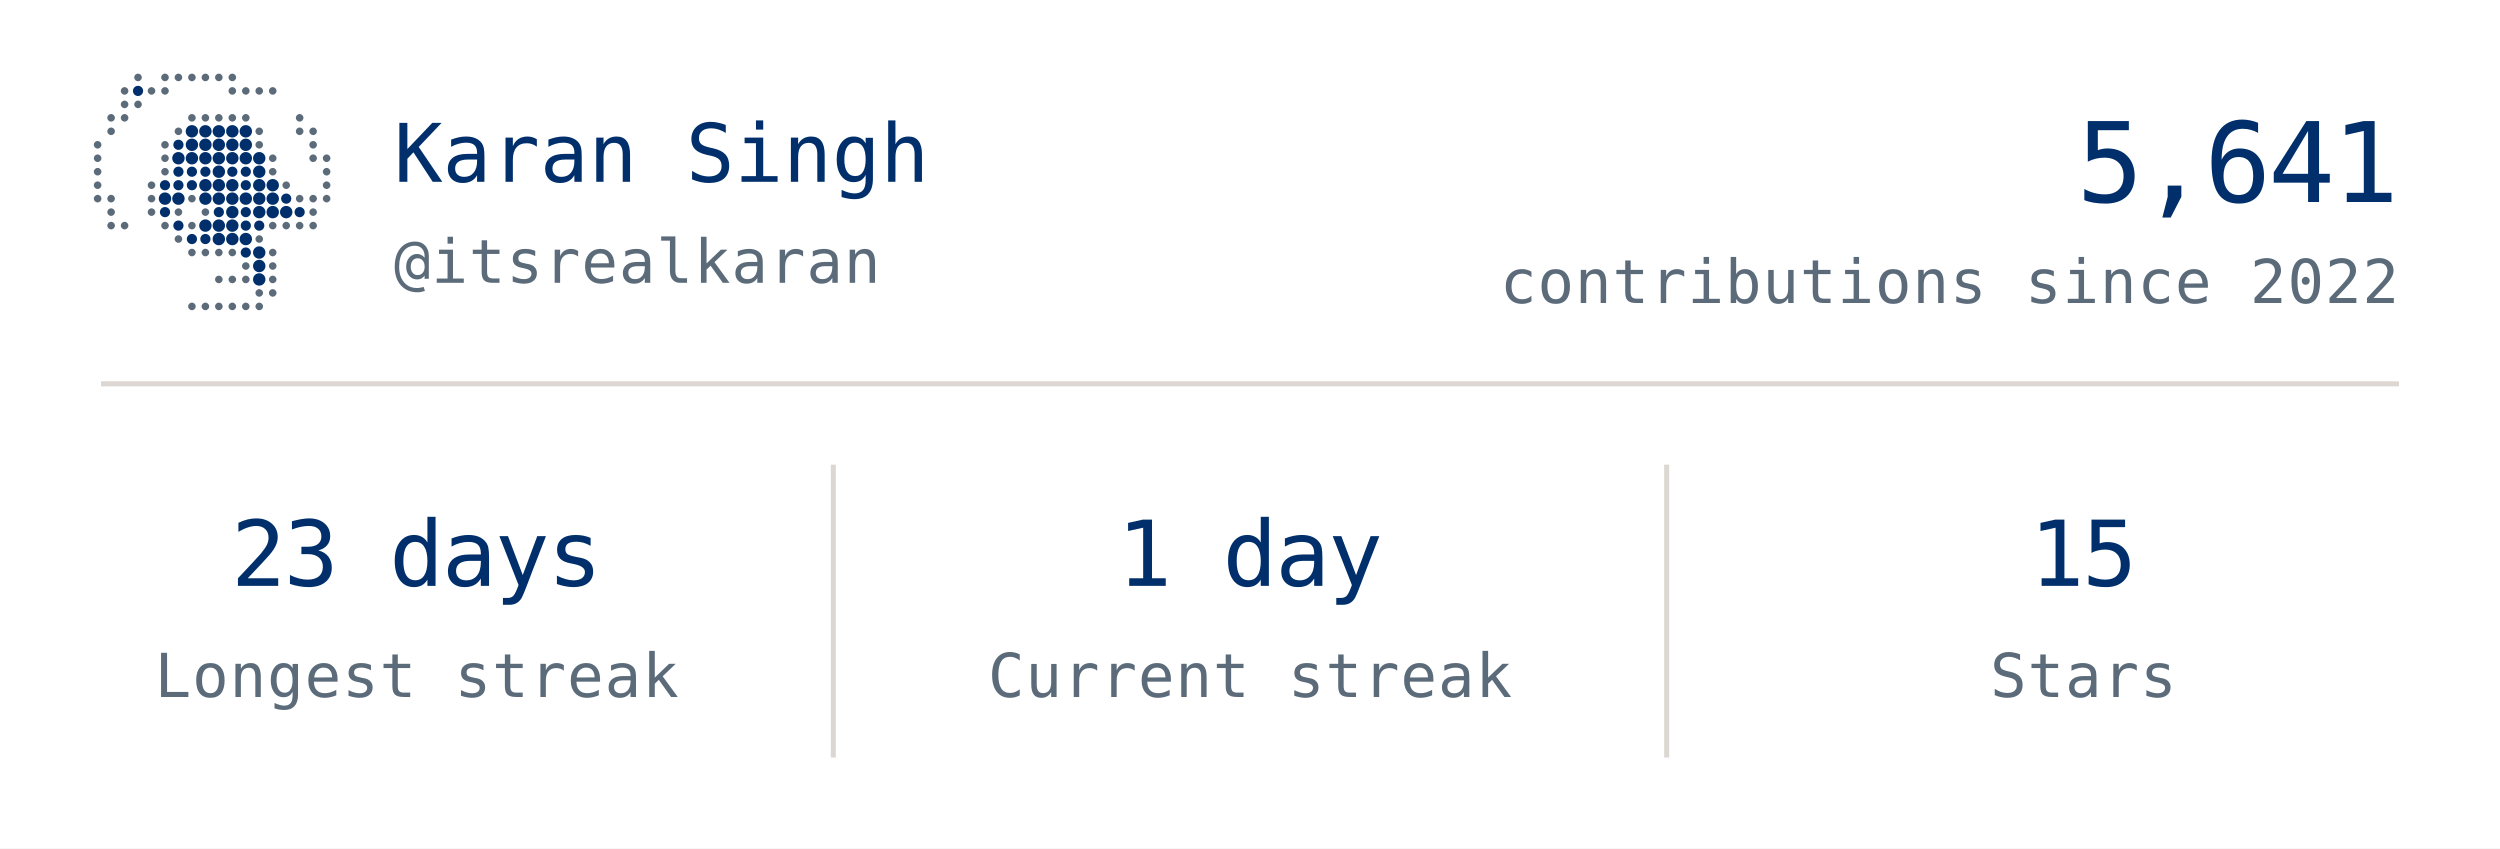
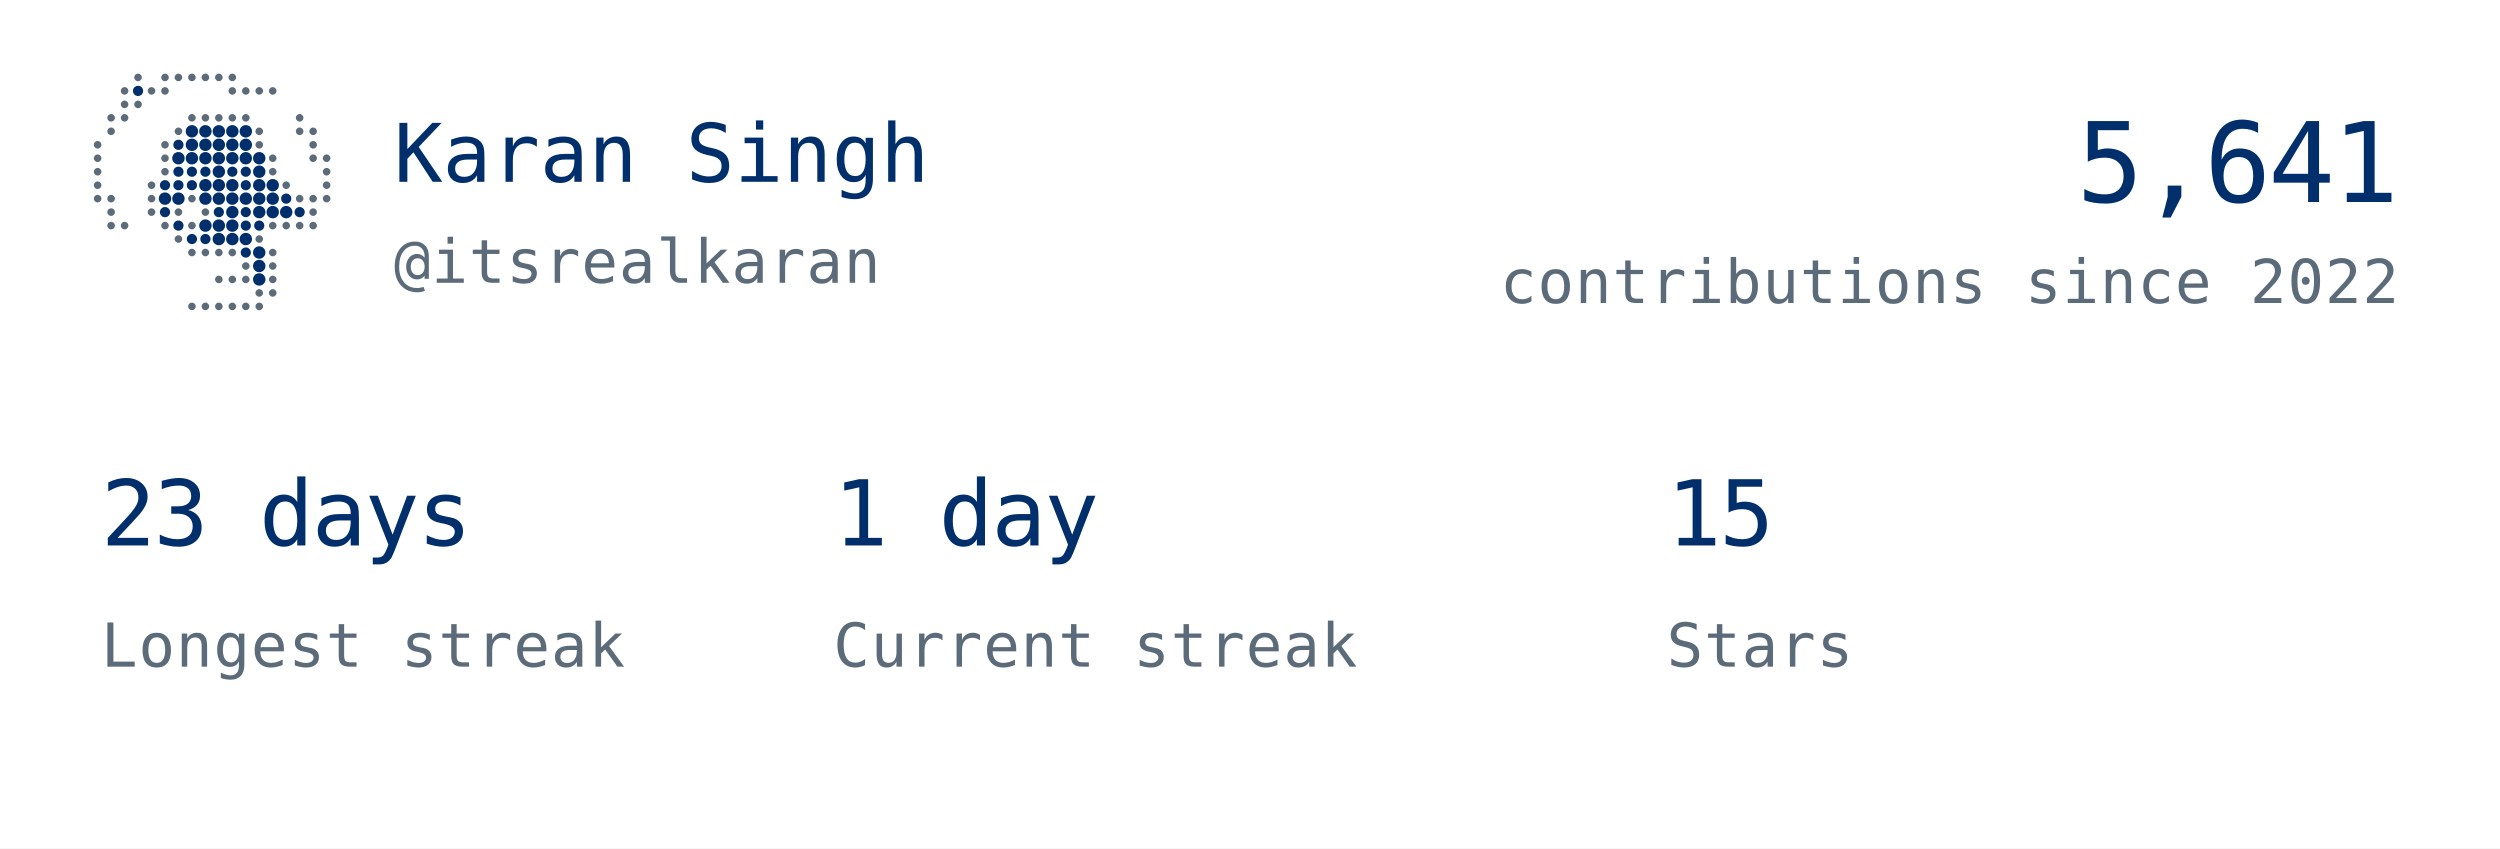
<svg xmlns="http://www.w3.org/2000/svg" width="495" height="168" viewBox="0 0 495 168" role="img">
  <rect width="495" height="168" fill="#FFFFFF" />
  <rect x="20" y="20" width="0" height="0" fill="#002F6C" />
  <circle cx="27.33" cy="15.33" r="0.75" fill="#5C6B7A" />
  <circle cx="32.67" cy="15.33" r="0.75" fill="#5C6B7A" />
  <circle cx="35.33" cy="15.33" r="0.75" fill="#5C6B7A" />
  <circle cx="38.00" cy="15.33" r="0.75" fill="#5C6B7A" />
  <circle cx="40.67" cy="15.33" r="0.75" fill="#5C6B7A" />
  <circle cx="43.33" cy="15.33" r="0.75" fill="#5C6B7A" />
  <circle cx="46.00" cy="15.33" r="0.75" fill="#5C6B7A" />
  <circle cx="24.67" cy="18.00" r="0.75" fill="#5C6B7A" />
  <circle cx="27.33" cy="18.00" r="1.01" fill="#002F6C" />
  <circle cx="30.00" cy="18.00" r="0.75" fill="#5C6B7A" />
  <circle cx="32.67" cy="18.00" r="0.75" fill="#5C6B7A" />
  <circle cx="46.00" cy="18.00" r="0.75" fill="#5C6B7A" />
  <circle cx="48.67" cy="18.00" r="0.75" fill="#5C6B7A" />
  <circle cx="51.33" cy="18.00" r="0.75" fill="#5C6B7A" />
  <circle cx="54.00" cy="18.00" r="0.75" fill="#5C6B7A" />
  <circle cx="24.67" cy="20.67" r="0.75" fill="#5C6B7A" />
  <circle cx="27.33" cy="20.67" r="0.75" fill="#5C6B7A" />
  <circle cx="22.00" cy="23.33" r="0.75" fill="#5C6B7A" />
  <circle cx="24.67" cy="23.33" r="0.75" fill="#5C6B7A" />
  <circle cx="38.00" cy="23.33" r="0.75" fill="#5C6B7A" />
  <circle cx="40.67" cy="23.33" r="0.75" fill="#5C6B7A" />
  <circle cx="43.33" cy="23.33" r="0.75" fill="#5C6B7A" />
  <circle cx="46.00" cy="23.33" r="0.75" fill="#5C6B7A" />
  <circle cx="48.67" cy="23.33" r="0.75" fill="#5C6B7A" />
  <circle cx="59.33" cy="23.33" r="0.75" fill="#5C6B7A" />
  <circle cx="22.00" cy="26.00" r="0.75" fill="#5C6B7A" />
  <circle cx="35.33" cy="26.00" r="0.75" fill="#5C6B7A" />
  <circle cx="38.00" cy="26.00" r="1.23" fill="#002F6C" />
  <circle cx="40.67" cy="26.00" r="1.23" fill="#002F6C" />
  <circle cx="43.33" cy="26.00" r="1.23" fill="#002F6C" />
  <circle cx="46.00" cy="26.00" r="1.23" fill="#002F6C" />
  <circle cx="48.67" cy="26.00" r="1.23" fill="#002F6C" />
  <circle cx="51.33" cy="26.00" r="0.75" fill="#5C6B7A" />
  <circle cx="59.33" cy="26.00" r="0.75" fill="#5C6B7A" />
  <circle cx="62.00" cy="26.00" r="0.75" fill="#5C6B7A" />
  <circle cx="19.33" cy="28.67" r="0.75" fill="#5C6B7A" />
  <circle cx="32.67" cy="28.67" r="0.75" fill="#5C6B7A" />
  <circle cx="35.33" cy="28.67" r="1.01" fill="#002F6C" />
  <circle cx="38.00" cy="28.67" r="1.23" fill="#002F6C" />
  <circle cx="40.67" cy="28.67" r="1.23" fill="#002F6C" />
  <circle cx="43.33" cy="28.67" r="1.23" fill="#002F6C" />
  <circle cx="46.00" cy="28.67" r="1.23" fill="#002F6C" />
  <circle cx="48.67" cy="28.67" r="1.23" fill="#002F6C" />
  <circle cx="51.33" cy="28.67" r="0.75" fill="#5C6B7A" />
  <circle cx="62.00" cy="28.67" r="0.75" fill="#5C6B7A" />
  <circle cx="19.33" cy="31.33" r="0.75" fill="#5C6B7A" />
  <circle cx="32.67" cy="31.33" r="0.75" fill="#5C6B7A" />
  <circle cx="35.33" cy="31.33" r="1.23" fill="#002F6C" />
  <circle cx="38.00" cy="31.33" r="1.23" fill="#002F6C" />
  <circle cx="40.67" cy="31.33" r="1.23" fill="#002F6C" />
  <circle cx="43.33" cy="31.33" r="1.23" fill="#002F6C" />
  <circle cx="46.00" cy="31.33" r="1.23" fill="#002F6C" />
  <circle cx="48.67" cy="31.33" r="1.23" fill="#002F6C" />
  <circle cx="51.33" cy="31.33" r="1.23" fill="#002F6C" />
  <circle cx="54.00" cy="31.33" r="0.75" fill="#5C6B7A" />
  <circle cx="62.00" cy="31.33" r="0.75" fill="#5C6B7A" />
  <circle cx="64.67" cy="31.33" r="0.75" fill="#5C6B7A" />
  <circle cx="19.33" cy="34.00" r="0.75" fill="#5C6B7A" />
  <circle cx="32.67" cy="34.00" r="0.75" fill="#5C6B7A" />
  <circle cx="35.33" cy="34.00" r="1.01" fill="#002F6C" />
  <circle cx="38.00" cy="34.00" r="1.01" fill="#002F6C" />
  <circle cx="40.67" cy="34.00" r="1.01" fill="#002F6C" />
  <circle cx="43.33" cy="34.00" r="1.23" fill="#002F6C" />
  <circle cx="46.00" cy="34.00" r="1.01" fill="#002F6C" />
  <circle cx="48.67" cy="34.00" r="1.01" fill="#002F6C" />
  <circle cx="51.33" cy="34.00" r="1.23" fill="#002F6C" />
  <circle cx="54.00" cy="34.00" r="0.75" fill="#5C6B7A" />
  <circle cx="64.67" cy="34.00" r="0.75" fill="#5C6B7A" />
  <circle cx="19.33" cy="36.67" r="0.75" fill="#5C6B7A" />
  <circle cx="30.00" cy="36.67" r="0.75" fill="#5C6B7A" />
  <circle cx="32.67" cy="36.67" r="1.01" fill="#002F6C" />
  <circle cx="35.33" cy="36.67" r="1.01" fill="#002F6C" />
  <circle cx="38.00" cy="36.67" r="1.01" fill="#002F6C" />
  <circle cx="40.67" cy="36.67" r="1.23" fill="#002F6C" />
  <circle cx="43.33" cy="36.67" r="1.23" fill="#002F6C" />
  <circle cx="46.00" cy="36.67" r="1.23" fill="#002F6C" />
  <circle cx="48.67" cy="36.67" r="1.01" fill="#002F6C" />
  <circle cx="51.33" cy="36.67" r="1.23" fill="#002F6C" />
  <circle cx="54.00" cy="36.67" r="1.23" fill="#002F6C" />
  <circle cx="56.67" cy="36.67" r="0.75" fill="#5C6B7A" />
  <circle cx="64.67" cy="36.67" r="0.75" fill="#5C6B7A" />
  <circle cx="19.33" cy="39.33" r="0.75" fill="#5C6B7A" />
  <circle cx="22.00" cy="39.33" r="0.75" fill="#5C6B7A" />
  <circle cx="30.00" cy="39.33" r="0.75" fill="#5C6B7A" />
  <circle cx="32.67" cy="39.33" r="1.23" fill="#002F6C" />
  <circle cx="35.33" cy="39.33" r="1.23" fill="#002F6C" />
  <circle cx="38.00" cy="39.33" r="0.75" fill="#5C6B7A" />
  <circle cx="40.67" cy="39.33" r="1.23" fill="#002F6C" />
  <circle cx="43.33" cy="39.33" r="1.23" fill="#002F6C" />
  <circle cx="46.00" cy="39.33" r="1.23" fill="#002F6C" />
  <circle cx="48.67" cy="39.33" r="1.23" fill="#002F6C" />
  <circle cx="51.33" cy="39.33" r="1.23" fill="#002F6C" />
  <circle cx="54.00" cy="39.33" r="1.23" fill="#002F6C" />
  <circle cx="56.67" cy="39.33" r="1.01" fill="#002F6C" />
  <circle cx="59.33" cy="39.33" r="0.75" fill="#5C6B7A" />
  <circle cx="62.00" cy="39.33" r="0.75" fill="#5C6B7A" />
  <circle cx="64.67" cy="39.33" r="0.75" fill="#5C6B7A" />
  <circle cx="22.00" cy="42.00" r="0.75" fill="#5C6B7A" />
  <circle cx="30.00" cy="42.00" r="0.75" fill="#5C6B7A" />
  <circle cx="32.67" cy="42.00" r="1.01" fill="#002F6C" />
  <circle cx="35.33" cy="42.00" r="0.75" fill="#5C6B7A" />
  <circle cx="40.67" cy="42.00" r="0.75" fill="#5C6B7A" />
  <circle cx="43.33" cy="42.00" r="1.01" fill="#002F6C" />
  <circle cx="46.00" cy="42.00" r="1.23" fill="#002F6C" />
  <circle cx="48.67" cy="42.00" r="1.01" fill="#002F6C" />
  <circle cx="51.33" cy="42.00" r="1.23" fill="#002F6C" />
  <circle cx="54.00" cy="42.00" r="1.23" fill="#002F6C" />
  <circle cx="56.67" cy="42.00" r="1.23" fill="#002F6C" />
  <circle cx="59.33" cy="42.00" r="1.01" fill="#002F6C" />
  <circle cx="62.00" cy="42.00" r="0.75" fill="#5C6B7A" />
  <circle cx="22.00" cy="44.67" r="0.75" fill="#5C6B7A" />
  <circle cx="24.67" cy="44.67" r="0.75" fill="#5C6B7A" />
  <circle cx="32.67" cy="44.67" r="0.75" fill="#5C6B7A" />
  <circle cx="35.33" cy="44.67" r="1.01" fill="#002F6C" />
  <circle cx="38.00" cy="44.67" r="0.75" fill="#5C6B7A" />
  <circle cx="40.67" cy="44.67" r="1.23" fill="#002F6C" />
  <circle cx="43.33" cy="44.67" r="1.23" fill="#002F6C" />
  <circle cx="46.00" cy="44.67" r="1.23" fill="#002F6C" />
  <circle cx="48.67" cy="44.67" r="1.01" fill="#002F6C" />
  <circle cx="51.33" cy="44.67" r="1.01" fill="#002F6C" />
  <circle cx="54.00" cy="44.67" r="0.75" fill="#5C6B7A" />
  <circle cx="56.67" cy="44.67" r="0.75" fill="#5C6B7A" />
  <circle cx="59.33" cy="44.67" r="0.75" fill="#5C6B7A" />
  <circle cx="62.00" cy="44.67" r="0.75" fill="#5C6B7A" />
  <circle cx="35.33" cy="47.33" r="0.75" fill="#5C6B7A" />
  <circle cx="38.00" cy="47.33" r="1.01" fill="#002F6C" />
  <circle cx="40.67" cy="47.33" r="1.01" fill="#002F6C" />
  <circle cx="43.33" cy="47.33" r="1.23" fill="#002F6C" />
  <circle cx="46.00" cy="47.33" r="1.23" fill="#002F6C" />
  <circle cx="48.67" cy="47.33" r="1.23" fill="#002F6C" />
  <circle cx="51.33" cy="47.33" r="0.75" fill="#5C6B7A" />
  <circle cx="38.00" cy="50.00" r="0.75" fill="#5C6B7A" />
  <circle cx="40.67" cy="50.00" r="0.75" fill="#5C6B7A" />
  <circle cx="43.33" cy="50.00" r="0.75" fill="#5C6B7A" />
  <circle cx="46.00" cy="50.00" r="0.75" fill="#5C6B7A" />
  <circle cx="48.67" cy="50.00" r="1.01" fill="#002F6C" />
  <circle cx="51.33" cy="50.00" r="1.23" fill="#002F6C" />
  <circle cx="54.00" cy="50.00" r="0.75" fill="#5C6B7A" />
  <circle cx="48.67" cy="52.67" r="0.75" fill="#5C6B7A" />
  <circle cx="51.33" cy="52.67" r="1.23" fill="#002F6C" />
  <circle cx="54.00" cy="52.67" r="0.75" fill="#5C6B7A" />
  <circle cx="43.33" cy="55.33" r="0.75" fill="#5C6B7A" />
  <circle cx="46.00" cy="55.33" r="0.75" fill="#5C6B7A" />
  <circle cx="48.67" cy="55.33" r="0.75" fill="#5C6B7A" />
  <circle cx="51.33" cy="55.33" r="1.23" fill="#002F6C" />
  <circle cx="54.00" cy="55.33" r="0.75" fill="#5C6B7A" />
  <circle cx="51.33" cy="58.00" r="0.75" fill="#5C6B7A" />
  <circle cx="54.00" cy="58.00" r="0.75" fill="#5C6B7A" />
  <circle cx="38.00" cy="60.67" r="0.75" fill="#5C6B7A" />
  <circle cx="40.67" cy="60.67" r="0.75" fill="#5C6B7A" />
  <circle cx="43.33" cy="60.67" r="0.75" fill="#5C6B7A" />
  <circle cx="46.00" cy="60.67" r="0.75" fill="#5C6B7A" />
  <circle cx="48.67" cy="60.67" r="0.75" fill="#5C6B7A" />
  <circle cx="51.33" cy="60.67" r="0.75" fill="#5C6B7A" />
  <text x="78" y="36" fill="#002F6C" text-anchor="start" font-family="ui-monospace, Geist Mono, monospace" font-size="16" letter-spacing="0" dominant-baseline="auto">Karan Singh</text>
  <text x="78" y="56" fill="#5C6B7A" text-anchor="start" font-family="ui-monospace, Geist Mono, monospace" font-size="12" letter-spacing="0.2" dominant-baseline="auto">@itsrealkaran</text>
  <text x="475" y="40" fill="#002F6C" text-anchor="end" font-family="ui-monospace, Geist Mono, monospace" font-size="22" letter-spacing="-0.6" dominant-baseline="auto">5,641</text>
  <text x="475" y="60" fill="#5C6B7A" text-anchor="end" font-family="ui-monospace, Geist Mono, monospace" font-size="12" letter-spacing="0.2" dominant-baseline="auto">contributions since 2022</text>
-   <line x1="20" y1="76" x2="475" y2="76" stroke="#DCD7D2" />
-   <line x1="165.0" y1="92" x2="165.0" y2="150" stroke="#DCD7D2" />
-   <line x1="330.0" y1="92" x2="330.0" y2="150" stroke="#DCD7D2" />
-   <text x="82.5" y="116" fill="#002F6C" text-anchor="middle" font-family="ui-monospace, Geist Mono, monospace" font-size="18" letter-spacing="-0.4" dominant-baseline="auto">23 days</text>
-   <text x="82.5" y="138" fill="#5C6B7A" text-anchor="middle" font-family="ui-monospace, Geist Mono, monospace" font-size="12" letter-spacing="0.2" dominant-baseline="auto">Longest streak</text>
-   <text x="247.5" y="116" fill="#002F6C" text-anchor="middle" font-family="ui-monospace, Geist Mono, monospace" font-size="18" letter-spacing="-0.4" dominant-baseline="auto">1 day</text>
-   <text x="247.5" y="138" fill="#5C6B7A" text-anchor="middle" font-family="ui-monospace, Geist Mono, monospace" font-size="12" letter-spacing="0.2" dominant-baseline="auto">Current streak</text>
-   <text x="412.5" y="116" fill="#002F6C" text-anchor="middle" font-family="ui-monospace, Geist Mono, monospace" font-size="18" letter-spacing="-0.4" dominant-baseline="auto">15</text>
-   <text x="412.5" y="138" fill="#5C6B7A" text-anchor="middle" font-family="ui-monospace, Geist Mono, monospace" font-size="12" letter-spacing="0.2" dominant-baseline="auto">Stars</text>
+   <text x="20" y="108" fill="#002F6C" text-anchor="start" font-family="ui-monospace, Geist Mono, monospace" font-size="18" letter-spacing="-0.4" dominant-baseline="auto">23 days</text>
+   <text x="20" y="132" fill="#5C6B7A" text-anchor="start" font-family="ui-monospace, Geist Mono, monospace" font-size="12" letter-spacing="0.2" dominant-baseline="auto">Longest streak</text>
+   <text x="165.0" y="108" fill="#002F6C" text-anchor="start" font-family="ui-monospace, Geist Mono, monospace" font-size="18" letter-spacing="-0.4" dominant-baseline="auto">1 day</text>
+   <text x="165.0" y="132" fill="#5C6B7A" text-anchor="start" font-family="ui-monospace, Geist Mono, monospace" font-size="12" letter-spacing="0.2" dominant-baseline="auto">Current streak</text>
+   <text x="330.0" y="108" fill="#002F6C" text-anchor="start" font-family="ui-monospace, Geist Mono, monospace" font-size="18" letter-spacing="-0.4" dominant-baseline="auto">15</text>
+   <text x="330.0" y="132" fill="#5C6B7A" text-anchor="start" font-family="ui-monospace, Geist Mono, monospace" font-size="12" letter-spacing="0.2" dominant-baseline="auto">Stars</text>
</svg>
